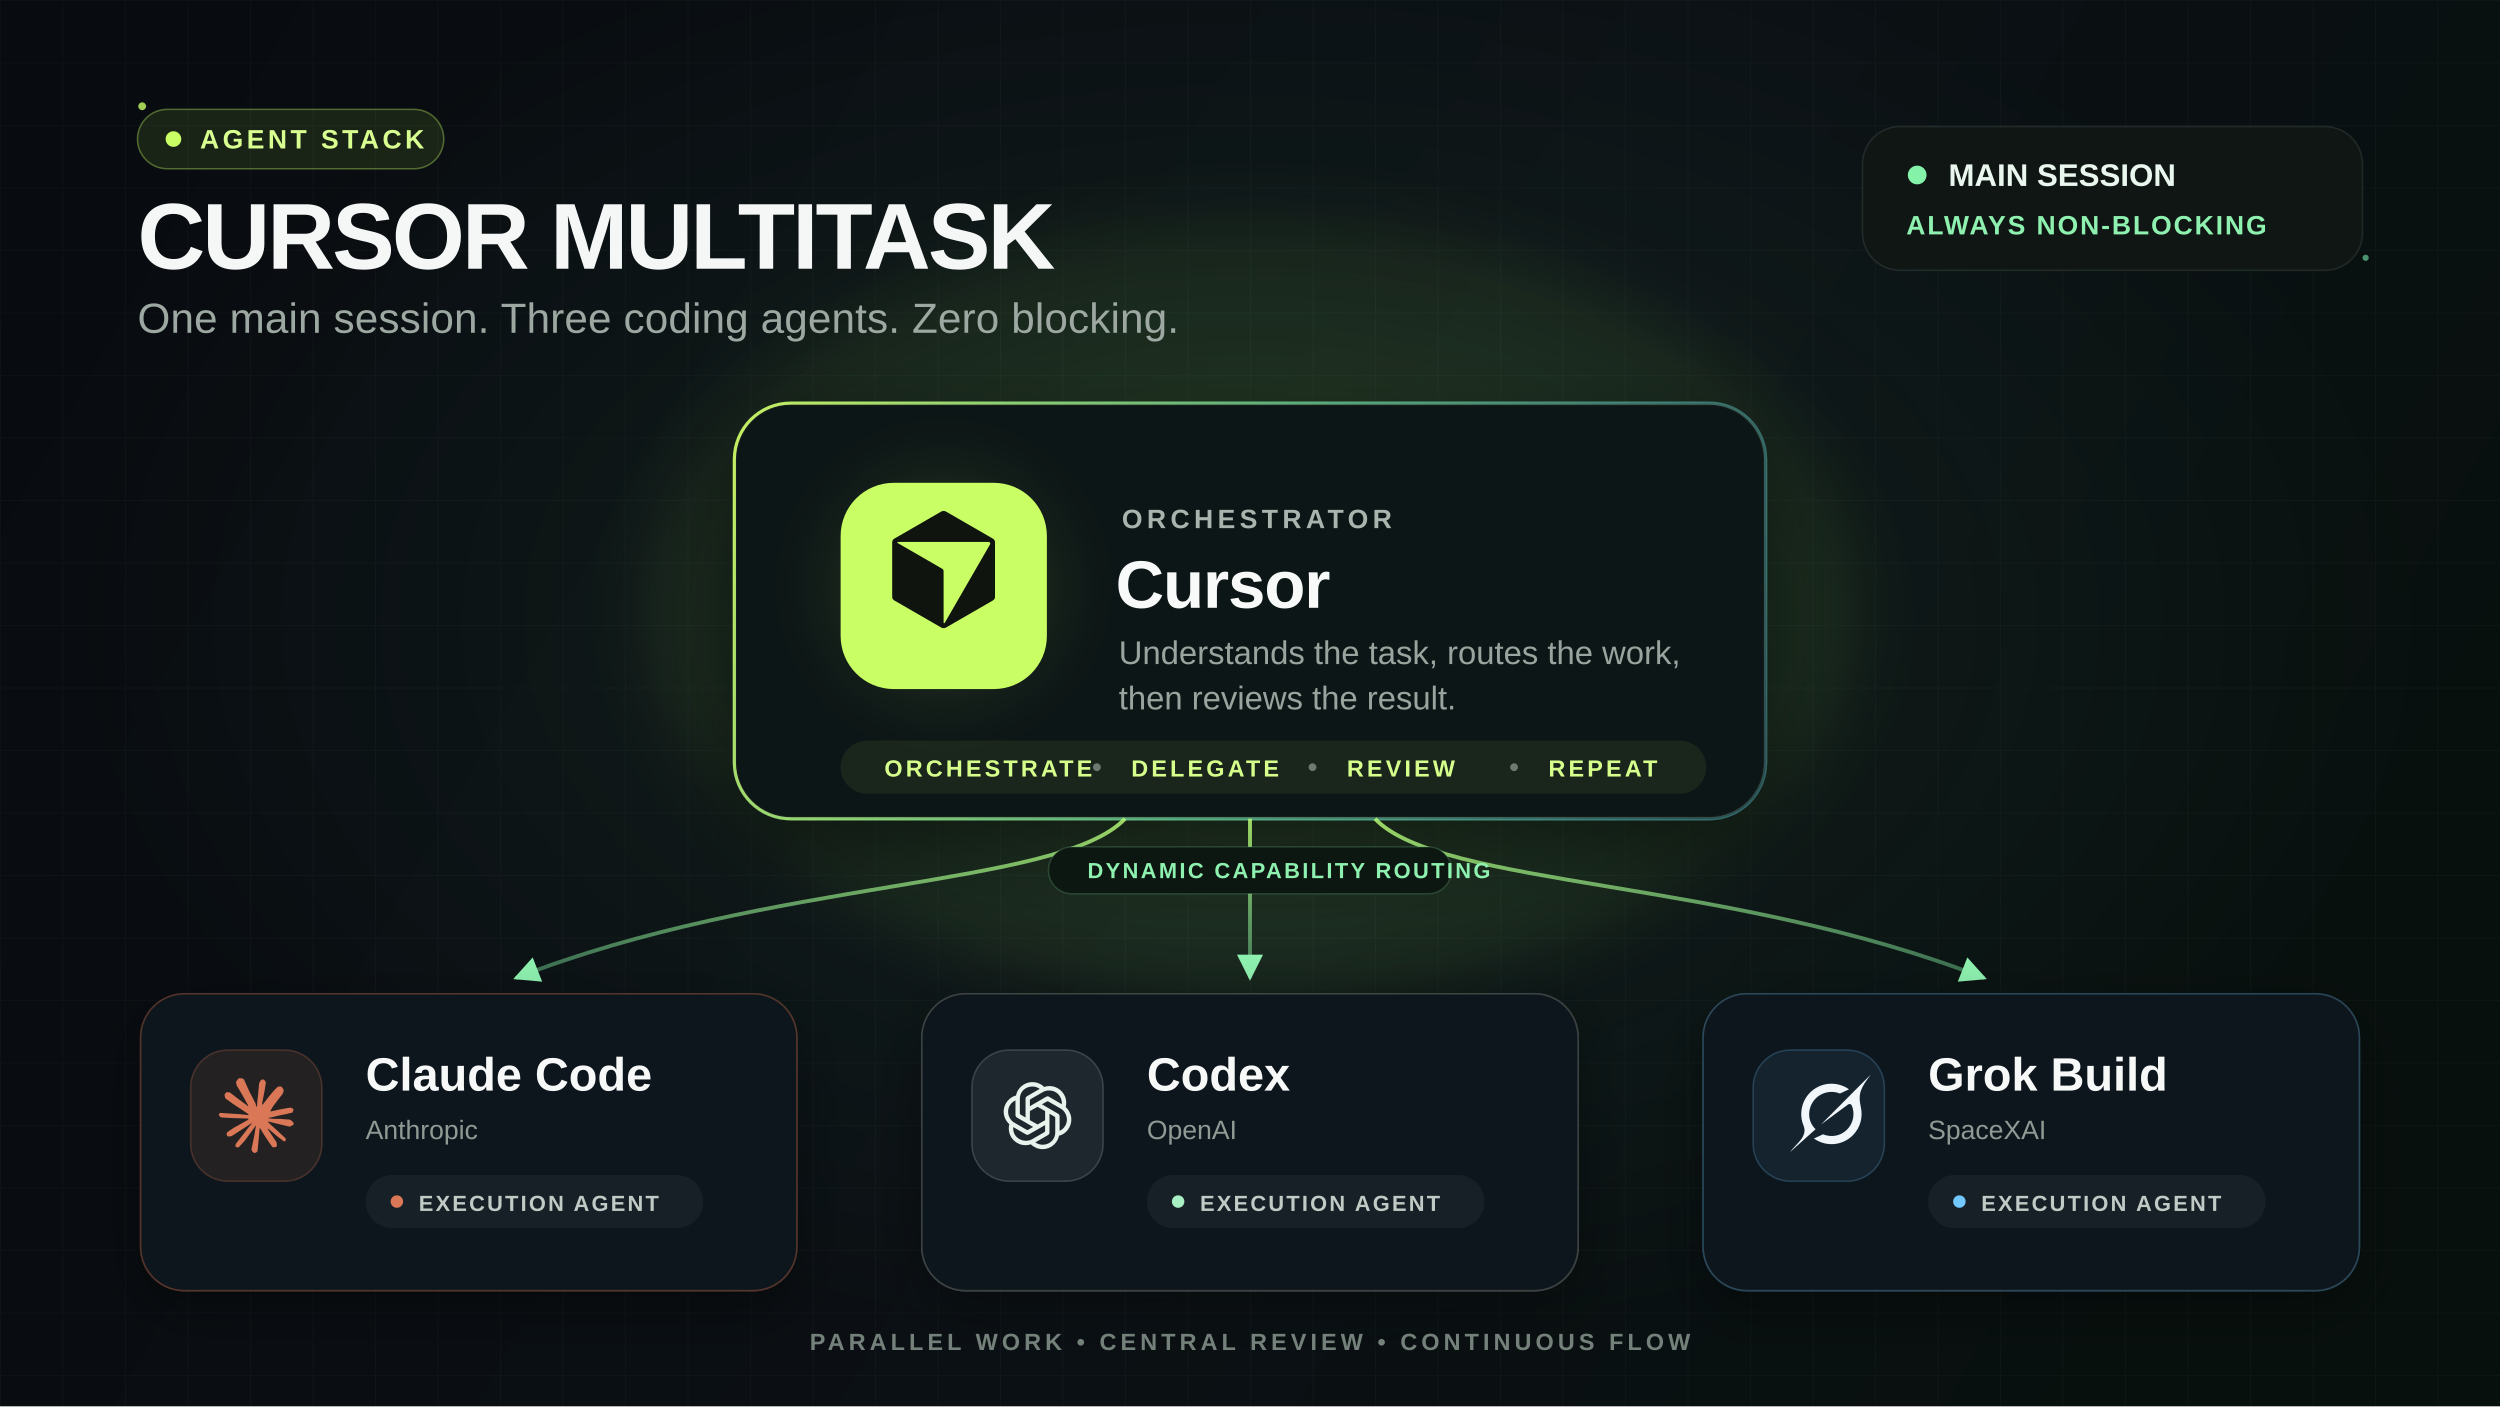
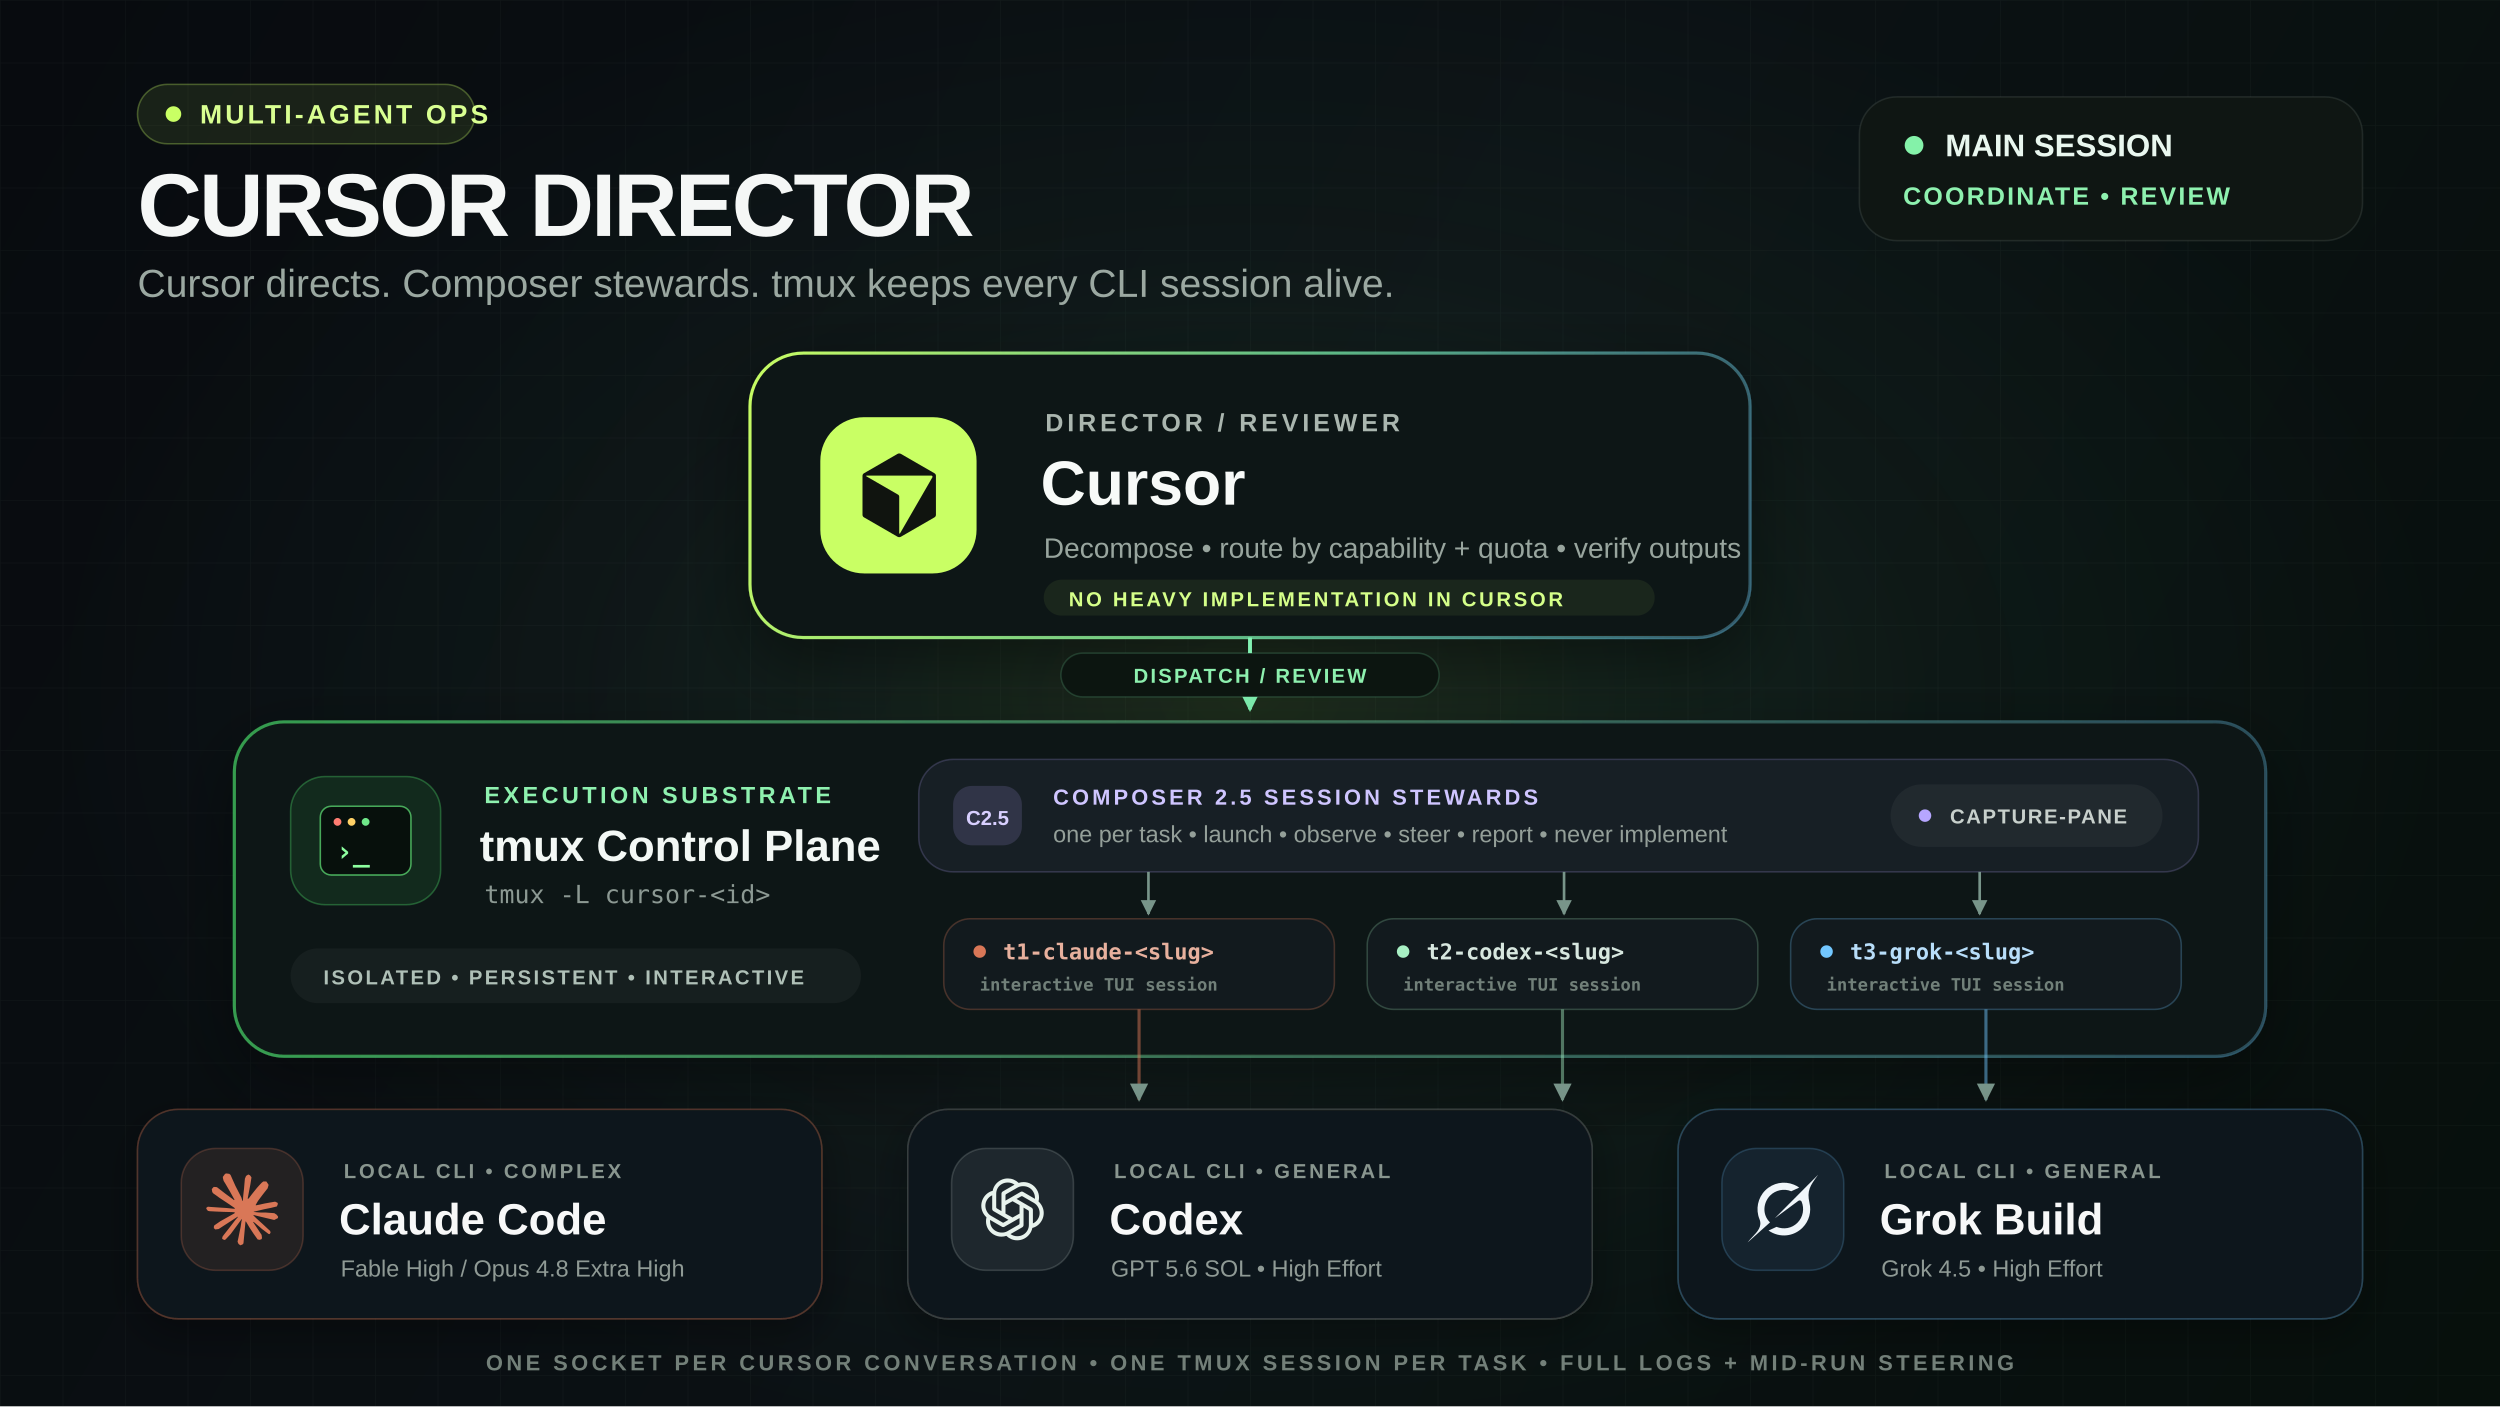
<svg xmlns="http://www.w3.org/2000/svg" width="1600" height="900" viewBox="0 0 1600 900">
  <defs>
    <linearGradient id="bg" x1="0" y1="0" x2="1600" y2="900" gradientUnits="userSpaceOnUse">
      <stop offset="0" stop-color="#080B0F" />
-       <stop offset="0.55" stop-color="#0B1014" />
+       <stop offset="0.52" stop-color="#0B1114" />
      <stop offset="1" stop-color="#07100C" />
    </linearGradient>
-     <radialGradient id="limeHalo" cx="0" cy="0" r="1" gradientTransform="translate(800 398) rotate(90) scale(470 760)" gradientUnits="userSpaceOnUse">
-       <stop stop-color="#B7FF4A" stop-opacity="0.14" />
-       <stop offset="0.5" stop-color="#74F0A7" stop-opacity="0.04" />
-       <stop offset="1" stop-color="#74F0A7" stop-opacity="0" />
+     <radialGradient id="halo" cx="0" cy="0" r="1" gradientTransform="translate(800 445) rotate(90) scale(500 780)" gradientUnits="userSpaceOnUse">
+       <stop stop-color="#A8FF55" stop-opacity="0.12" />
+       <stop offset="0.56" stop-color="#76EFAE" stop-opacity="0.035" />
+       <stop offset="1" stop-color="#76EFAE" stop-opacity="0" />
    </radialGradient>
-     <linearGradient id="cursorStroke" x1="470" y1="220" x2="1130" y2="505" gradientUnits="userSpaceOnUse">
-       <stop stop-color="#D7FF63" stop-opacity="0.95" />
-       <stop offset="0.52" stop-color="#79F2B2" stop-opacity="0.62" />
-       <stop offset="1" stop-color="#6CE6FF" stop-opacity="0.24" />
+     <linearGradient id="cursorStroke" x1="480" y1="204" x2="1120" y2="400" gradientUnits="userSpaceOnUse">
+       <stop stop-color="#CBFF62" />
+       <stop offset="0.55" stop-color="#78F1AF" stop-opacity="0.72" />
+       <stop offset="1" stop-color="#6DCCFF" stop-opacity="0.35" />
    </linearGradient>
-     <linearGradient id="connector" x1="800" y1="495" x2="800" y2="635" gradientUnits="userSpaceOnUse">
-       <stop stop-color="#C9FF64" stop-opacity="0.96" />
-       <stop offset="1" stop-color="#7CF1B2" stop-opacity="0.35" />
+     <linearGradient id="tmuxStroke" x1="150" y1="454" x2="1450" y2="663" gradientUnits="userSpaceOnUse">
+       <stop stop-color="#44D064" stop-opacity="0.72" />
+       <stop offset="0.5" stop-color="#7BF0B1" stop-opacity="0.36" />
+       <stop offset="1" stop-color="#6DCCFF" stop-opacity="0.30" />
    </linearGradient>
    <pattern id="grid" width="40" height="40" patternUnits="userSpaceOnUse">
-       <path d="M 40 0 L 0 0 0 40" fill="none" stroke="#DDF7E9" stroke-opacity="0.035" stroke-width="1" />
+       <path d="M40 0H0V40" fill="none" stroke="#DDF7E9" stroke-opacity="0.034" />
    </pattern>
-     <filter id="softGlow" x="-60%" y="-60%" width="220%" height="220%">
-       <feGaussianBlur stdDeviation="18" />
+     <filter id="shadow" x="-20%" y="-30%" width="140%" height="170%">
+       <feDropShadow dx="0" dy="16" stdDeviation="22" flood-color="#000" flood-opacity="0.40" />
    </filter>
-     <filter id="shadow" x="-20%" y="-30%" width="140%" height="170%">
-       <feDropShadow dx="0" dy="18" stdDeviation="24" flood-color="#000000" flood-opacity="0.42" />
+     <filter id="smallShadow" x="-20%" y="-30%" width="140%" height="170%">
+       <feDropShadow dx="0" dy="9" stdDeviation="13" flood-color="#000" flood-opacity="0.32" />
    </filter>
-     <filter id="cardShadow" x="-15%" y="-25%" width="130%" height="160%">
-       <feDropShadow dx="0" dy="12" stdDeviation="18" flood-color="#000000" flood-opacity="0.35" />
-     </filter>
-     <marker id="arrow" viewBox="0 0 12 12" refX="10" refY="6" markerWidth="8" markerHeight="8" orient="auto-start-reverse">
-       <path d="M 1 1 L 11 6 L 1 11 Z" fill="#8EF1AF" />
+     <marker id="arrowGreen" viewBox="0 0 12 12" refX="10" refY="6" markerWidth="8" markerHeight="8" orient="auto">
+       <path d="M1 1L11 6L1 11Z" fill="#80F1B1" />
    </marker>
-     <clipPath id="frameClip">
-       <rect width="1600" height="900" rx="0" />
-     </clipPath>
+     <marker id="arrowSoft" viewBox="0 0 12 12" refX="10" refY="6" markerWidth="7" markerHeight="7" orient="auto">
+       <path d="M1 1L11 6L1 11Z" fill="#78958A" />
+     </marker>
+     <symbol id="cursorMark" viewBox="0 0 466.73 532.09">
+       <path fill="currentColor" d="M457.43,125.94L244.42,2.96c-6.84-3.95-15.28-3.95-22.12,0L9.3,125.94c-5.75,3.32-9.3,9.46-9.3,16.11v247.99c0,6.65,3.55,12.79,9.3,16.11l213.01,122.98c6.84,3.95,15.28,3.95,22.12,0l213.01-122.98c5.75-3.32,9.3-9.46,9.3-16.11v-247.99c0-6.65-3.55-12.79-9.3-16.11h-.01ZM444.05,151.99l-205.63,356.16c-1.39,2.4-5.06,1.42-5.06-1.36v-233.21c0-4.66-2.49-8.97-6.53-11.31L24.87,145.67c-2.4-1.39-1.42-5.06,1.36-5.06h411.26c5.84,0,9.49,6.33,6.57,11.39h-.01Z" />
+     </symbol>
+     <symbol id="claudeMark" viewBox="0 0 24 24">
+       <path fill="currentColor" d="m4.714 15.956 4.717-2.647.079-.231-.079-.128h-.231l-.789-.049-2.696-.073-2.337-.097-2.265-.121-.571-.121-.534-.704.055-.352.48-.322.686.061 1.518.103 2.277.158 1.651.097 2.447.255h.389l.055-.158-.134-.097-.103-.097L6.973 9.836l-2.55-1.688-1.336-.971-.723-.492-.364-.461-.158-1.008.656-.723.88.061.225.061.892.686 1.906 1.475 2.489 1.834.364.303.146-.103.018-.073-.164-.273-1.354-2.447-1.445-2.489-.643-1.032-.17-.619c-.061-.255-.103-.467-.103-.729L6.287.134 6.7 0l.996.134.419.364.619 1.415 1.002 2.228 1.554 3.03.455.898.243.832.091.255h.158v-.146l.128-1.706.237-2.095.231-2.696.079-.759.376-.911.747-.492.583.279.48.686-.067.443-.285 1.852-.559 2.902-.364 1.943h.212l.243-.243.984-1.305 1.651-2.064.729-.82.85-.905.546-.431h1.032l.759 1.129-.34 1.166-1.062 1.348-.88 1.141-1.263 1.7-.789 1.36.073.109.188-.018 2.853-.607 1.542-.279 1.84-.316.832.389.091.395-.328.807-1.967.486-2.307.461-3.436.814-.043.03.049.061 1.548.146.662.036h1.621l3.018.225.789.522.474.638-.079.486-1.214.619-1.639-.389-3.825-.911-1.311-.328h-.182v.109l1.093 1.069 2.003 1.809 2.507 2.331.128.577-.322.455-.34-.049-2.204-1.657-.85-.747-1.925-1.621h-.128v.17l.443.65 2.344 3.521.121 1.081-.17.352-.607.212-.668-.121-1.372-1.925L14.38 17.959l-1.141-1.943-.14.079-.674 7.255-.316.37-.729.279-.607-.461-.322-.747.322-1.475.389-1.925.316-1.53.285-1.9.17-.631-.012-.043-.14.018-1.433 1.967-2.18 2.945-1.724 1.846-.413.164-.716-.37.067-.662.401-.589 2.386-3.036 1.439-1.882.929-1.087-.006-.158h-.055l-6.338 4.116-1.129.146-.486-.455.061-.747.231-.243 1.906-1.311Z" />
+     </symbol>
+     <symbol id="openaiMark" viewBox="0 0 20 20">
+       <path fill="currentColor" d="M11.248 18.25q-.825 0-1.568-.314a4.3 4.3 0 0 1-1.32-.874 4 4 0 0 1-1.304.214 4 4 0 0 1-2.046-.544 4.27 4.27 0 0 1-1.518-1.485 4 4 0 0 1-.56-2.095q0-.48.131-1.04A4.4 4.4 0 0 1 2.04 10.71a4.07 4.07 0 0 1 .017-3.4 4.2 4.2 0 0 1 1.056-1.418 3.8 3.8 0 0 1 1.6-.842 3.9 3.9 0 0 1 .76-1.683q.593-.759 1.451-1.188a4.04 4.04 0 0 1 1.832-.429q.825 0 1.567.313.742.314 1.32.875a4 4 0 0 1 1.304-.215q1.106 0 2.046.545a4.14 4.14 0 0 1 1.501 1.485q.578.941.578 2.095 0 .48-.132 1.04.66.61 1.023 1.419.363.792.363 1.666 0 .892-.38 1.717a4.3 4.3 0 0 1-1.072 1.435 3.8 3.8 0 0 1-1.584.825 3.8 3.8 0 0 1-.775 1.683 4.06 4.06 0 0 1-1.436 1.188 4.04 4.04 0 0 1-1.832.429m-4.076-2.062q.825 0 1.435-.347l3.103-1.782a.36.36 0 0 0 .164-.313v-1.42L7.881 14.62a.67.67 0 0 1-.726 0l-3.118-1.798a.5.5 0 0 1-.017.115v.198q0 .841.396 1.551.413.693 1.139 1.089a3.2 3.2 0 0 0 1.617.412m.165-2.69a.4.4 0 0 0 .181.05q.083 0 .165-.05l1.238-.71-3.977-2.31a.7.7 0 0 1-.363-.643v-3.58q-.825.362-1.32 1.122a2.9 2.9 0 0 0-.495 1.65q0 .809.413 1.55.412.743 1.072 1.123zm3.91 3.663q.875 0 1.585-.396a2.96 2.96 0 0 0 1.534-2.64v-3.564a.32.32 0 0 0-.165-.297l-1.254-.726v4.604a.7.7 0 0 1-.363.643l-3.119 1.799a3 3 0 0 0 1.783.577m.627-6.039V8.878L10.01 7.822 8.129 8.878v2.244l1.881 1.056zM7.057 5.859a.7.7 0 0 1 .363-.644l3.119-1.798a3 3 0 0 0-1.782-.578q-.874 0-1.584.396A2.96 2.96 0 0 0 6.05 4.324a3.07 3.07 0 0 0-.396 1.551v3.547q0 .199.165.314l1.237.726zm8.383 7.887q.825-.364 1.303-1.123.495-.758.495-1.65a3.15 3.15 0 0 0-.412-1.55q-.413-.743-1.073-1.123l-3.086-1.782q-.099-.065-.181-.049a.3.3 0 0 0-.165.05l-1.238.692 3.993 2.327a.6.6 0 0 1 .264.264.64.64 0 0 1 .1.363zm-3.317-8.382a.63.63 0 0 1 .726 0l3.135 1.831v-.297q0-.792-.396-1.501a2.86 2.86 0 0 0-1.105-1.155q-.71-.43-1.65-.43-.825 0-1.436.347L8.294 5.941a.36.36 0 0 0-.165.314v1.418z" />
+     </symbol>
+     <symbol id="grokMark" viewBox="0 0 34 33">
+       <path fill="currentColor" d="M13.237 21.041L24.319 12.851C24.862 12.449 25.638 12.606 25.897 13.229C27.26 16.518 26.651 20.471 23.94 23.185C21.23 25.899 17.458 26.494 14.011 25.139L10.245 26.884C15.646 30.581 22.205 29.666 26.304 25.56C29.555 22.305 30.562 17.868 29.62 13.867L29.629 13.876C28.264 7.998 29.965 5.649 33.449 0.845C33.531 0.731 33.614 0.617 33.696 0.5L29.111 5.091V5.076L13.234 21.044" />
+       <path fill="currentColor" d="M10.95 23.031C7.073 19.323 7.742 13.585 11.05 10.276C13.496 7.827 17.504 6.828 21.002 8.297L24.759 6.56C24.083 6.07 23.215 5.543 22.22 5.173C17.72 3.319 12.333 4.242 8.675 7.901C5.156 11.424 4.05 16.84 5.95 21.462C7.369 24.916 5.043 27.36 2.699 29.826C1.868 30.7 1.035 31.575 0.364 32.5L10.947 23.034" />
+     </symbol>
  </defs>
-   <g clip-path="url(#frameClip)">
-     <rect width="1600" height="900" fill="url(#bg)" />
-     <rect width="1600" height="900" fill="url(#grid)" />
-     <rect width="1600" height="900" fill="url(#limeHalo)" />
-     <ellipse cx="800" cy="390" rx="390" ry="250" fill="#A7FF59" opacity="0.07" filter="url(#softGlow)" />
-     <circle cx="91" cy="68" r="2.5" fill="#C9FF64" opacity="0.8" />
-     <circle cx="1514" cy="165" r="2" fill="#79F2B2" opacity="0.58" />
-     <circle cx="1448" cy="812" r="2.5" fill="#6CE6FF" opacity="0.42" />
-     <g font-family="'SF Pro Display','SF Pro Text','Helvetica Neue',Arial,sans-serif">
-       <rect x="88" y="70" width="196" height="38" rx="19" fill="#B9FF56" fill-opacity="0.10" stroke="#C7FF65" stroke-opacity="0.35" />
-       <circle cx="111" cy="89" r="5" fill="#C9FF64" />
-       <text x="128" y="95" fill="#D8FF90" font-size="17" font-weight="700" letter-spacing="2.2">AGENT STACK</text>
-       <text x="88" y="172" fill="#F5F7F6" font-size="60" font-weight="750" letter-spacing="-1.8">CURSOR MULTITASK</text>
-       <text x="88" y="213" fill="#9CA8A1" font-size="27" font-weight="450" letter-spacing="0.1">One main session. Three coding agents. Zero blocking.</text>
-       <g transform="translate(1192 81)">
-         <rect width="320" height="92" rx="24" fill="#0F1613" stroke="#DDF7E9" stroke-opacity="0.10" />
-         <circle cx="35" cy="31" r="6" fill="#85F2A9" />
-         <text x="55" y="38" fill="#E9F7EF" font-size="20" font-weight="650">MAIN SESSION</text>
-         <text x="28" y="69" fill="#8EF1AF" font-size="17" font-weight="650" letter-spacing="1.2">ALWAYS NON-BLOCKING</text>
-       </g>
+   <rect width="1600" height="900" fill="url(#bg)" />
+   <rect width="1600" height="900" fill="url(#grid)" />
+   <rect width="1600" height="900" fill="url(#halo)" />
+   <g font-family="'SF Pro Display','SF Pro Text','Helvetica Neue',Arial,sans-serif">
+     <rect x="88" y="54" width="216" height="38" rx="19" fill="#C9FF64" fill-opacity="0.09" stroke="#C9FF64" stroke-opacity="0.30" />
+     <circle cx="111" cy="73" r="5" fill="#C9FF64" />
+     <text x="128" y="79" fill="#D9FF91" font-size="17" font-weight="700" letter-spacing="2">MULTI-AGENT OPS</text>
+     <text x="88" y="151" fill="#F5F7F6" font-size="57" font-weight="760" letter-spacing="-1.7">CURSOR DIRECTOR</text>
+     <text x="88" y="190" fill="#9BA8A1" font-size="25" font-weight="450">Cursor directs. Composer stewards. tmux keeps every CLI session alive.</text>
+     <g transform="translate(1190 62)">
+       <rect width="322" height="92" rx="24" fill="#0F1613" stroke="#DDF7E9" stroke-opacity="0.10" />
+       <circle cx="35" cy="31" r="6" fill="#84F2A9" />
+       <text x="55" y="38" fill="#E9F7EF" font-size="20" font-weight="700">MAIN SESSION</text>
+       <text x="28" y="69" fill="#8EF1AF" font-size="16" font-weight="700" letter-spacing="1.4">COORDINATE • REVIEW</text>
    </g>
    <g filter="url(#shadow)">
-       <rect x="470" y="258" width="660" height="266" rx="36" fill="#111713" stroke="url(#cursorStroke)" stroke-width="2" />
-       <rect x="471" y="259" width="658" height="264" rx="35" fill="none" stroke="#FFFFFF" stroke-opacity="0.045" />
+       <rect x="480" y="226" width="640" height="182" rx="34" fill="#111713" stroke="url(#cursorStroke)" stroke-width="2" />
    </g>
-     <g font-family="'SF Pro Display','SF Pro Text','Helvetica Neue',Arial,sans-serif">
-       <circle cx="604" cy="375" r="76" fill="#C6FF64" opacity="0.08" filter="url(#softGlow)" />
-       <rect x="538" y="309" width="132" height="132" rx="34" fill="#C9FF64" />
-       <g transform="translate(571 327) scale(0.141)" fill="#10140F">
-         <path d="M457.43,125.94L244.42,2.96c-6.84-3.95-15.28-3.95-22.12,0L9.3,125.94c-5.75,3.32-9.3,9.46-9.3,16.11v247.99c0,6.65,3.55,12.79,9.3,16.11l213.01,122.98c6.84,3.95,15.28,3.95,22.12,0l213.01-122.98c5.75-3.32,9.3-9.46,9.3-16.11v-247.99c0-6.65-3.55-12.79-9.3-16.11h-.01ZM444.05,151.99l-205.63,356.16c-1.39,2.4-5.06,1.42-5.06-1.36v-233.21c0-4.66-2.49-8.97-6.53-11.31L24.87,145.67c-2.4-1.39-1.42-5.06,1.36-5.06h411.26c5.84,0,9.49,6.33,6.57,11.39h-.01Z" />
-       </g>
-       <text x="718" y="338" fill="#A8B4AD" font-size="17" font-weight="700" letter-spacing="2.8">ORCHESTRATOR</text>
-       <text x="714" y="389" fill="#F7FAF8" font-size="43" font-weight="740" letter-spacing="-0.7">Cursor</text>
-       <text x="716" y="425" fill="#98A59E" font-size="21" font-weight="450">Understands the task, routes the work,</text>
-       <text x="716" y="454" fill="#98A59E" font-size="21" font-weight="450">then reviews the result.</text>
-       <g transform="translate(538 474)">
-         <rect width="554" height="34" rx="17" fill="#C9FF64" fill-opacity="0.07" />
-         <text x="28" y="23" fill="#D6FF8B" font-size="15" font-weight="700" letter-spacing="2">ORCHESTRATE</text>
-         <circle cx="164" cy="17" r="2.5" fill="#6D7A72" />
-         <text x="186" y="23" fill="#D6FF8B" font-size="15" font-weight="700" letter-spacing="2">DELEGATE</text>
-         <circle cx="302" cy="17" r="2.5" fill="#6D7A72" />
-         <text x="324" y="23" fill="#D6FF8B" font-size="15" font-weight="700" letter-spacing="2">REVIEW</text>
-         <circle cx="431" cy="17" r="2.5" fill="#6D7A72" />
-         <text x="453" y="23" fill="#D6FF8B" font-size="15" font-weight="700" letter-spacing="2">REPEAT</text>
-       </g>
+     <rect x="525" y="267" width="100" height="100" rx="28" fill="#C9FF64" />
+     <use href="#cursorMark" x="552" y="282" width="47" height="70" style="color:#10140F" />
+     <text x="669" y="276" fill="#AAB6AF" font-size="16" font-weight="700" letter-spacing="2.5">DIRECTOR / REVIEWER</text>
+     <text x="666" y="323" fill="#F7FAF8" font-size="40" font-weight="750">Cursor</text>
+     <text x="668" y="357" fill="#98A59E" font-size="18">Decompose • route by capability + quota • verify outputs</text>
+     <rect x="668" y="371" width="391" height="23" rx="11.5" fill="#C9FF64" fill-opacity="0.07" />
+     <text x="684" y="388" fill="#D5FF89" font-size="13" font-weight="700" letter-spacing="1.7">NO HEAVY IMPLEMENTATION IN CURSOR</text>
+     <path d="M800 408V454" fill="none" stroke="#82F1B2" stroke-width="2.5" marker-end="url(#arrowGreen)" />
+     <rect x="679" y="418" width="242" height="28" rx="14" fill="#0C1510" stroke="#80F1B1" stroke-opacity="0.17" />
+     <text x="800" y="437" text-anchor="middle" fill="#8EF1AF" font-size="13" font-weight="700" letter-spacing="1.4">DISPATCH / REVIEW</text>
+     <g filter="url(#shadow)">
+       <rect x="150" y="462" width="1300" height="214" rx="32" fill="#0E1513" stroke="url(#tmuxStroke)" stroke-width="2" />
    </g>
-     <g fill="none" stroke="url(#connector)" stroke-width="2.5" marker-end="url(#arrow)">
-       <path d="M720 524 C 678 568, 493 562, 330 626" />
-       <path d="M800 524 C 800 563, 800 583, 800 626" />
-       <path d="M880 524 C 922 568, 1107 562, 1270 626" />
+     <rect x="186" y="497" width="96" height="82" rx="22" fill="#42C65B" fill-opacity="0.12" stroke="#4ADB69" stroke-opacity="0.35" />
+     <rect x="205" y="516" width="58" height="44" rx="7" fill="#07100C" stroke="#61E678" stroke-opacity="0.70" />
+     <circle cx="216" cy="526" r="2.5" fill="#FF7D72" />
+     <circle cx="225" cy="526" r="2.5" fill="#FFD166" />
+     <circle cx="234" cy="526" r="2.5" fill="#6FE889" />
+     <text x="215" y="551" fill="#8DFFA0" font-size="18" font-family="Menlo,Monaco,monospace" font-weight="700">›_</text>
+     <text x="310" y="514" fill="#8EF1AF" font-size="15" font-weight="700" letter-spacing="2.2">EXECUTION SUBSTRATE</text>
+     <text x="307" y="551" fill="#F3F8F5" font-size="28" font-weight="750" word-spacing="4">tmux Control Plane</text>
+     <text x="310" y="578" fill="#8C9993" font-size="16" font-family="Menlo,Monaco,monospace">tmux -L cursor-&lt;id&gt;</text>
+     <g transform="translate(186 607)">
+       <rect width="365" height="35" rx="17.5" fill="#FFFFFF" fill-opacity="0.04" />
+       <text x="21" y="23" fill="#AFC0B7" font-size="13" font-weight="700" letter-spacing="1.5">ISOLATED • PERSISTENT • INTERACTIVE</text>
    </g>
-     <g font-family="'SF Pro Text','Helvetica Neue',Arial,sans-serif" font-size="14" font-weight="700" letter-spacing="1.5" fill="#8EF1AF">
-       <rect x="671" y="542" width="258" height="30" rx="15" fill="#0D1711" stroke="#8EF1AF" stroke-opacity="0.18" />
-       <text x="696" y="562">DYNAMIC CAPABILITY ROUTING</text>
+     <rect x="588" y="486" width="819" height="72" rx="22" fill="#B6A6FF" fill-opacity="0.065" stroke="#B6A6FF" stroke-opacity="0.20" />
+     <rect x="610" y="503" width="44" height="38" rx="12" fill="#B6A6FF" fill-opacity="0.16" />
+     <text x="632" y="528" text-anchor="middle" fill="#D8CFFF" font-size="13" font-weight="800">C2.5</text>
+     <text x="674" y="515" fill="#CFC5FF" font-size="14" font-weight="700" letter-spacing="2">COMPOSER 2.5 SESSION STEWARDS</text>
+     <text x="674" y="539" fill="#949F99" font-size="15">one per task • launch • observe • steer • report • never implement</text>
+     <g transform="translate(1210 502)">
+       <rect width="174" height="40" rx="20" fill="#FFFFFF" fill-opacity="0.045" />
+       <circle cx="22" cy="20" r="4" fill="#B6A6FF" />
+       <text x="38" y="25" fill="#C8D0CC" font-size="13" font-weight="700" letter-spacing="1">CAPTURE-PANE</text>
    </g>
-     <g font-family="'SF Pro Display','SF Pro Text','Helvetica Neue',Arial,sans-serif">
-       <g filter="url(#cardShadow)">
-         <rect x="90" y="636" width="420" height="190" rx="28" fill="#11161A" stroke="#D97757" stroke-opacity="0.33" />
-       </g>
-       <rect x="122" y="672" width="84" height="84" rx="24" fill="#D97757" fill-opacity="0.11" stroke="#D97757" stroke-opacity="0.25" />
-       <g transform="translate(140 690) scale(2)" fill="#D97757">
-         <path d="m4.714 15.956 4.717-2.647.079-.231-.079-.128h-.231l-.789-.049-2.696-.073-2.337-.097-2.265-.121-.571-.121-.534-.704.055-.352.48-.322.686.061 1.518.103 2.277.158 1.651.097 2.447.255h.389l.055-.158-.134-.097-.103-.097L6.973 9.836l-2.55-1.688-1.336-.971-.723-.492-.364-.461-.158-1.008.656-.723.88.061.225.061.892.686 1.906 1.475 2.489 1.834.364.303.146-.103.018-.073-.164-.273-1.354-2.447-1.445-2.489-.643-1.032-.17-.619c-.061-.255-.103-.467-.103-.729L6.287.134 6.7 0l.996.134.419.364.619 1.415 1.002 2.228 1.554 3.03.455.898.243.832.091.255h.158v-.146l.128-1.706.237-2.095.231-2.696.079-.759.376-.911.747-.492.583.279.48.686-.067.443-.285 1.852-.559 2.902-.364 1.943h.212l.243-.243.984-1.305 1.651-2.064.729-.82.85-.905.546-.431h1.032l.759 1.129-.34 1.166-1.062 1.348-.88 1.141-1.263 1.7-.789 1.36.073.109.188-.018 2.853-.607 1.542-.279 1.84-.316.832.389.091.395-.328.807-1.967.486-2.307.461-3.436.814-.043.03.049.061 1.548.146.662.036h1.621l3.018.225.789.522.474.638-.079.486-1.214.619-1.639-.389-3.825-.911-1.311-.328h-.182v.109l1.093 1.069 2.003 1.809 2.507 2.331.128.577-.322.455-.34-.049-2.204-1.657-.85-.747-1.925-1.621h-.128v.17l.443.65 2.344 3.521.121 1.081-.17.352-.607.212-.668-.121-1.372-1.925L14.38 17.959l-1.141-1.943-.14.079-.674 7.255-.316.37-.729.279-.607-.461-.322-.747.322-1.475.389-1.925.316-1.53.285-1.9.17-.631-.012-.043-.14.018-1.433 1.967-2.18 2.945-1.724 1.846-.413.164-.716-.37.067-.662.401-.589 2.386-3.036 1.439-1.882.929-1.087-.006-.158h-.055l-6.338 4.116-1.129.146-.486-.455.061-.747.231-.243 1.906-1.311Z" />
-       </g>
-       <text x="234" y="698" fill="#F7F8F8" font-size="30" font-weight="700">Claude Code</text>
-       <text x="234" y="729" fill="#8F9A95" font-size="17" font-weight="500">Anthropic</text>
-       <rect x="234" y="752" width="216" height="34" rx="17" fill="#FFFFFF" fill-opacity="0.045" />
-       <circle cx="254" cy="769" r="4" fill="#D97757" />
-       <text x="268" y="775" fill="#C2CAC6" font-size="14" font-weight="700" letter-spacing="1.4">EXECUTION AGENT</text>
-       <g filter="url(#cardShadow)">
-         <rect x="590" y="636" width="420" height="190" rx="28" fill="#11161A" stroke="#E8F3ED" stroke-opacity="0.19" />
-       </g>
-       <rect x="622" y="672" width="84" height="84" rx="24" fill="#E8F3ED" fill-opacity="0.08" stroke="#E8F3ED" stroke-opacity="0.18" />
-       <g transform="translate(638 688) scale(2.6)" fill="#E8F3ED">
-         <path d="M11.248 18.25q-.825 0-1.568-.314a4.3 4.3 0 0 1-1.32-.874 4 4 0 0 1-1.304.214 4 4 0 0 1-2.046-.544 4.27 4.27 0 0 1-1.518-1.485 4 4 0 0 1-.56-2.095q0-.48.131-1.04A4.4 4.4 0 0 1 2.04 10.71a4.07 4.07 0 0 1 .017-3.4 4.2 4.2 0 0 1 1.056-1.418 3.8 3.8 0 0 1 1.6-.842 3.9 3.9 0 0 1 .76-1.683q.593-.759 1.451-1.188a4.04 4.04 0 0 1 1.832-.429q.825 0 1.567.313.742.314 1.32.875a4 4 0 0 1 1.304-.215q1.106 0 2.046.545a4.14 4.14 0 0 1 1.501 1.485q.578.941.578 2.095 0 .48-.132 1.04.66.61 1.023 1.419.363.792.363 1.666 0 .892-.38 1.717a4.3 4.3 0 0 1-1.072 1.435 3.8 3.8 0 0 1-1.584.825 3.8 3.8 0 0 1-.775 1.683 4.06 4.06 0 0 1-1.436 1.188 4.04 4.04 0 0 1-1.832.429m-4.076-2.062q.825 0 1.435-.347l3.103-1.782a.36.36 0 0 0 .164-.313v-1.42L7.881 14.62a.67.67 0 0 1-.726 0l-3.118-1.798a.5.5 0 0 1-.017.115v.198q0 .841.396 1.551.413.693 1.139 1.089a3.2 3.2 0 0 0 1.617.412m.165-2.69a.4.4 0 0 0 .181.05q.083 0 .165-.05l1.238-.71-3.977-2.31a.7.7 0 0 1-.363-.643v-3.58q-.825.362-1.32 1.122a2.9 2.9 0 0 0-.495 1.65q0 .809.413 1.55.412.743 1.072 1.123zm3.91 3.663q.875 0 1.585-.396a2.96 2.96 0 0 0 1.534-2.64v-3.564a.32.32 0 0 0-.165-.297l-1.254-.726v4.604a.7.7 0 0 1-.363.643l-3.119 1.799a3 3 0 0 0 1.783.577m.627-6.039V8.878L10.01 7.822 8.129 8.878v2.244l1.881 1.056zM7.057 5.859a.7.7 0 0 1 .363-.644l3.119-1.798a3 3 0 0 0-1.782-.578q-.874 0-1.584.396A2.96 2.96 0 0 0 6.05 4.324a3.07 3.07 0 0 0-.396 1.551v3.547q0 .199.165.314l1.237.726zm8.383 7.887q.825-.364 1.303-1.123.495-.758.495-1.65a3.15 3.15 0 0 0-.412-1.55q-.413-.743-1.073-1.123l-3.086-1.782q-.099-.065-.181-.049a.3.3 0 0 0-.165.05l-1.238.692 3.993 2.327a.6.6 0 0 1 .264.264.64.64 0 0 1 .1.363zm-3.317-8.382a.63.63 0 0 1 .726 0l3.135 1.831v-.297q0-.792-.396-1.501a2.86 2.86 0 0 0-1.105-1.155q-.71-.43-1.65-.43-.825 0-1.436.347L8.294 5.941a.36.36 0 0 0-.165.314v1.418z" />
-       </g>
-       <text x="734" y="698" fill="#F7F8F8" font-size="30" font-weight="700">Codex</text>
-       <text x="734" y="729" fill="#8F9A95" font-size="17" font-weight="500">OpenAI</text>
-       <rect x="734" y="752" width="216" height="34" rx="17" fill="#FFFFFF" fill-opacity="0.045" />
-       <circle cx="754" cy="769" r="4" fill="#A8F0C4" />
-       <text x="768" y="775" fill="#C2CAC6" font-size="14" font-weight="700" letter-spacing="1.4">EXECUTION AGENT</text>
-       <g filter="url(#cardShadow)">
-         <rect x="1090" y="636" width="420" height="190" rx="28" fill="#11161A" stroke="#72C7FF" stroke-opacity="0.28" />
-       </g>
-       <rect x="1122" y="672" width="84" height="84" rx="24" fill="#72C7FF" fill-opacity="0.08" stroke="#72C7FF" stroke-opacity="0.22" />
-       <g transform="translate(1145 687) scale(1.55)" fill="#F0F6FA">
-         <path d="M13.237 21.041L24.319 12.851C24.862 12.449 25.638 12.606 25.897 13.229C27.26 16.518 26.651 20.471 23.94 23.185C21.23 25.899 17.458 26.494 14.011 25.139L10.245 26.884C15.646 30.581 22.205 29.666 26.304 25.56C29.555 22.305 30.562 17.868 29.62 13.867L29.629 13.876C28.264 7.998 29.965 5.649 33.449 0.845C33.531 0.731 33.614 0.617 33.696 0.5L29.111 5.091V5.076L13.234 21.044" />
-         <path d="M10.95 23.031C7.073 19.323 7.742 13.585 11.05 10.276C13.496 7.827 17.504 6.828 21.002 8.297L24.759 6.56C24.083 6.07 23.215 5.543 22.22 5.173C17.72 3.319 12.333 4.242 8.675 7.901C5.156 11.424 4.05 16.84 5.95 21.462C7.369 24.916 5.043 27.36 2.699 29.826C1.868 30.7 1.035 31.575 0.364 32.5L10.947 23.034" />
-       </g>
-       <text x="1234" y="698" fill="#F7F8F8" font-size="30" font-weight="700">Grok Build</text>
-       <text x="1234" y="729" fill="#8F9A95" font-size="17" font-weight="500">SpaceXAI</text>
-       <rect x="1234" y="752" width="216" height="34" rx="17" fill="#FFFFFF" fill-opacity="0.045" />
-       <circle cx="1254" cy="769" r="4" fill="#72C7FF" />
-       <text x="1268" y="775" fill="#C2CAC6" font-size="14" font-weight="700" letter-spacing="1.4">EXECUTION AGENT</text>
+     <path d="M735 558V585" fill="none" stroke="#78958A" stroke-width="1.7" marker-end="url(#arrowSoft)" />
+     <path d="M1001 558V585" fill="none" stroke="#78958A" stroke-width="1.7" marker-end="url(#arrowSoft)" />
+     <path d="M1267 558V585" fill="none" stroke="#78958A" stroke-width="1.7" marker-end="url(#arrowSoft)" />
+     <g font-family="Menlo,Monaco,monospace" font-size="14" font-weight="700">
+       <rect x="604" y="588" width="250" height="58" rx="17" fill="#121A1E" stroke="#D97757" stroke-opacity="0.28" />
+       <circle cx="627" cy="609" r="4" fill="#D97757" />
+       <text x="642" y="614" fill="#E7B09D">t1-claude-&lt;slug&gt;</text>
+       <text x="627" y="634" fill="#718079" font-size="11">interactive TUI session</text>
+       <rect x="875" y="588" width="250" height="58" rx="17" fill="#121A1E" stroke="#A8F0C4" stroke-opacity="0.22" />
+       <circle cx="898" cy="609" r="4" fill="#A8F0C4" />
+       <text x="913" y="614" fill="#D7E7DF">t2-codex-&lt;slug&gt;</text>
+       <text x="898" y="634" fill="#718079" font-size="11">interactive TUI session</text>
+       <rect x="1146" y="588" width="250" height="58" rx="17" fill="#121A1E" stroke="#72C7FF" stroke-opacity="0.26" />
+       <circle cx="1169" cy="609" r="4" fill="#72C7FF" />
+       <text x="1184" y="614" fill="#B8DEFA">t3-grok-&lt;slug&gt;</text>
+       <text x="1169" y="634" fill="#718079" font-size="11">interactive TUI session</text>
    </g>
-     <g font-family="'SF Pro Text','Helvetica Neue',Arial,sans-serif">
-       <text x="800" y="864" text-anchor="middle" fill="#74817A" font-size="15" font-weight="650" letter-spacing="2.6">PARALLEL WORK  •  CENTRAL REVIEW  •  CONTINUOUS FLOW</text>
+     <path d="M729 646V704" fill="none" stroke="#D97757" stroke-opacity="0.50" stroke-width="2" marker-end="url(#arrowSoft)" />
+     <path d="M1000 646V704" fill="none" stroke="#A8F0C4" stroke-opacity="0.44" stroke-width="2" marker-end="url(#arrowSoft)" />
+     <path d="M1271 646V704" fill="none" stroke="#72C7FF" stroke-opacity="0.48" stroke-width="2" marker-end="url(#arrowSoft)" />
+     <g filter="url(#smallShadow)">
+       <rect x="88" y="710" width="438" height="134" rx="26" fill="#11161A" stroke="#D97757" stroke-opacity="0.32" />
+       <rect x="581" y="710" width="438" height="134" rx="26" fill="#11161A" stroke="#E8F3ED" stroke-opacity="0.17" />
+       <rect x="1074" y="710" width="438" height="134" rx="26" fill="#11161A" stroke="#72C7FF" stroke-opacity="0.27" />
    </g>
+     <rect x="116" y="735" width="78" height="78" rx="22" fill="#D97757" fill-opacity="0.11" stroke="#D97757" stroke-opacity="0.24" />
+     <use href="#claudeMark" x="132" y="751" width="46" height="46" style="color:#D97757" />
+     <text x="220" y="754" fill="#89968F" font-size="13" font-weight="700" letter-spacing="1.8">LOCAL CLI • COMPLEX</text>
+     <text x="217" y="790" fill="#F7F8F8" font-size="28" font-weight="720">Claude Code</text>
+     <text x="218" y="817" fill="#8F9A95" font-size="15">Fable High / Opus 4.8 Extra High</text>
+     <rect x="609" y="735" width="78" height="78" rx="22" fill="#E8F3ED" fill-opacity="0.08" stroke="#E8F3ED" stroke-opacity="0.16" />
+     <use href="#openaiMark" x="624" y="750" width="48" height="48" style="color:#E8F3ED" />
+     <text x="713" y="754" fill="#89968F" font-size="13" font-weight="700" letter-spacing="1.8">LOCAL CLI • GENERAL</text>
+     <text x="710" y="790" fill="#F7F8F8" font-size="28" font-weight="720">Codex</text>
+     <text x="711" y="817" fill="#8F9A95" font-size="15">GPT 5.6 SOL • High Effort</text>
+     <rect x="1102" y="735" width="78" height="78" rx="22" fill="#72C7FF" fill-opacity="0.08" stroke="#72C7FF" stroke-opacity="0.20" />
+     <use href="#grokMark" x="1118" y="751" width="46" height="45" style="color:#F0F6FA" />
+     <text x="1206" y="754" fill="#89968F" font-size="13" font-weight="700" letter-spacing="1.8">LOCAL CLI • GENERAL</text>
+     <text x="1203" y="790" fill="#F7F8F8" font-size="28" font-weight="720">Grok Build</text>
+     <text x="1204" y="817" fill="#8F9A95" font-size="15">Grok 4.5 • High Effort</text>
+     <text x="800" y="877" text-anchor="middle" fill="#738079" font-size="14" font-weight="700" letter-spacing="2.2">ONE SOCKET PER CURSOR CONVERSATION  •  ONE TMUX SESSION PER TASK  •  FULL LOGS + MID-RUN STEERING</text>
  </g>
</svg>
